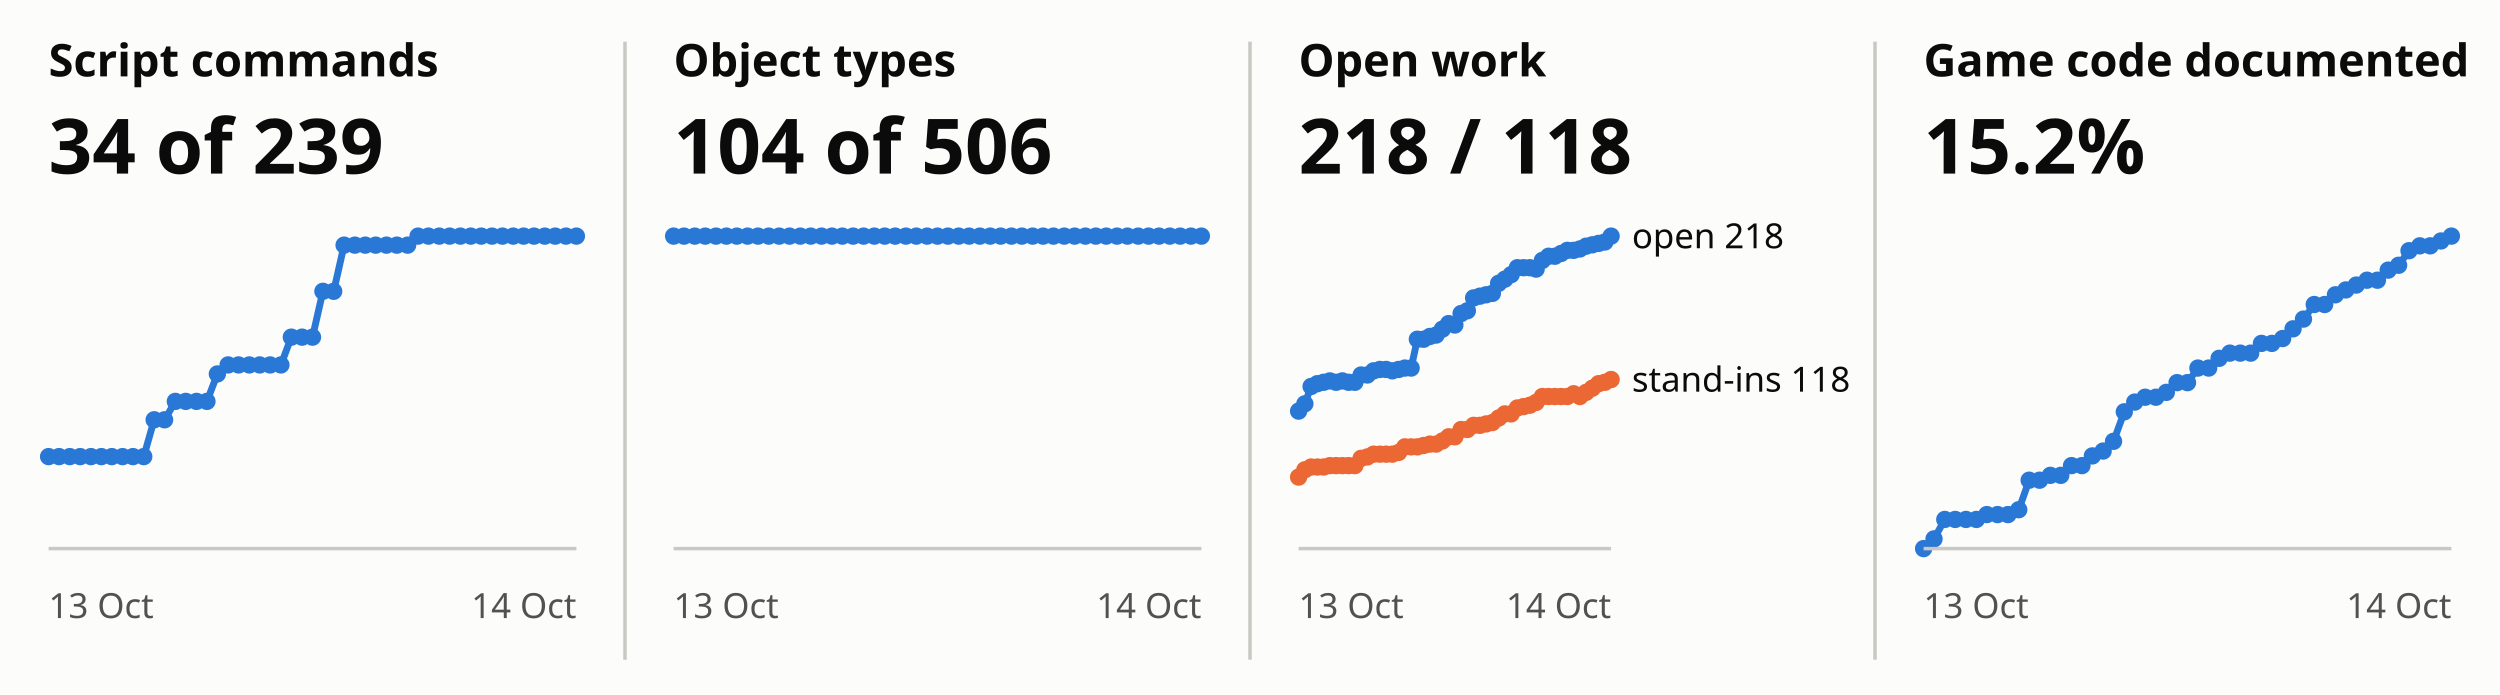
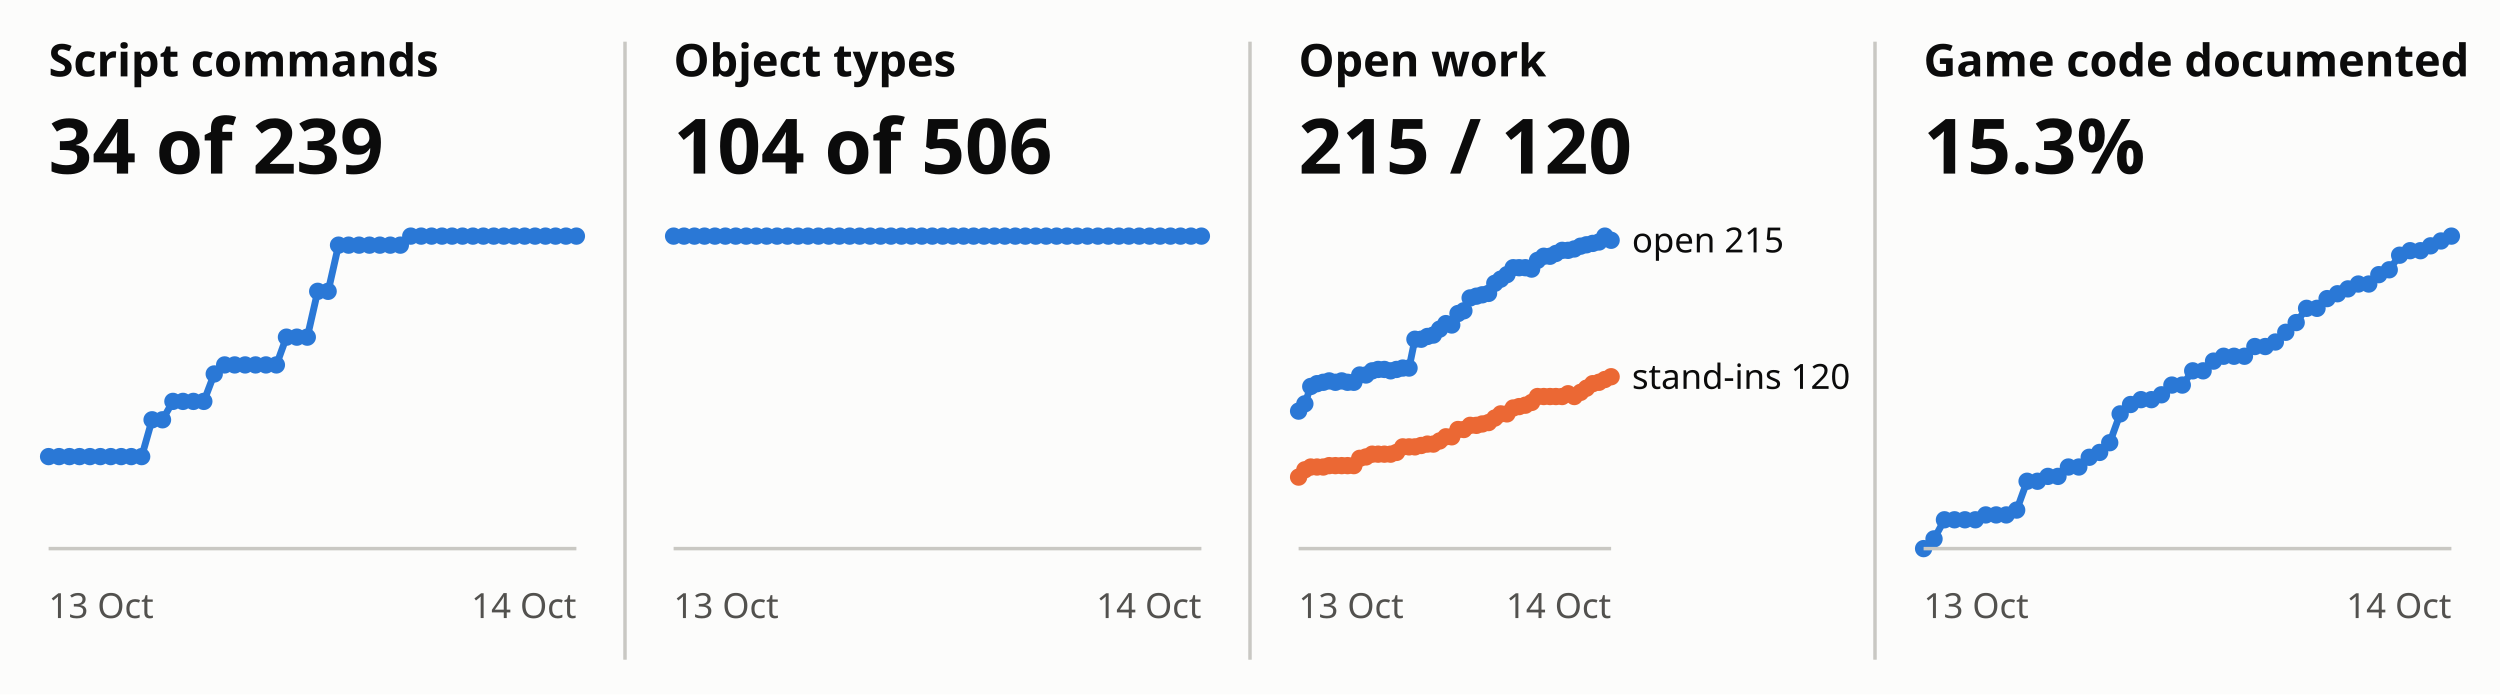
<svg xmlns="http://www.w3.org/2000/svg" width="720" height="200" viewBox="0 0 720 200" role="img">
  <style>
text{font-family:system-ui,sans-serif}
.title{font-size:13px;font-weight:600}
.big{font-size:22px;font-weight:600}
.label{font-size:10px}
.date{font-size:10px}
.surface{fill:#fcfcfb}
.ink{fill:#0b0b0b}
.muted{fill:#52514e}
.rule{stroke:#c9c8c3;stroke-width:1}
.line1{fill:none;stroke:#2a78d6;stroke-width:2;stroke-linejoin:round;stroke-linecap:round}
.dot1{fill:#2a78d6}
.line2{fill:none;stroke:#eb6834;stroke-width:2;stroke-linejoin:round;stroke-linecap:round}
.dot2{fill:#eb6834}
@media (prefers-color-scheme: dark) {
.surface{fill:#1a1a19}
.ink{fill:#f0efec}
.muted{fill:#c3c2b7}
.rule{stroke:#4a4a46}
.line1{stroke:#3987e5}
.dot1{fill:#3987e5}
.line2{stroke:#d95926}
.dot2{fill:#d95926}
}
</style>
  <rect class="surface" width="720" height="200" />
  <text class="title ink" x="14" y="22">Script commands</text>
  <text class="big ink" x="14" y="50">34 of 239</text>
-   <polyline class="line1" points="14.0,131.5 17.0,131.5 20.1,131.5 23.1,131.5 26.2,131.5 29.2,131.5 32.2,131.5 35.3,131.5 38.3,131.5 41.4,131.5 44.4,120.9 47.4,120.9 50.5,115.6 53.5,115.6 56.6,115.6 59.6,115.6 62.6,107.7 65.7,105.1 68.7,105.1 71.8,105.1 74.8,105.1 77.8,105.1 80.9,105.1 83.9,97.1 87.0,97.1 90.0,97.1 93.0,83.9 96.1,83.9 99.1,70.6 102.2,70.6 105.2,70.6 108.2,70.6 111.3,70.6 114.3,70.6 117.4,70.6 120.4,68.0 123.4,68.0 126.5,68.0 129.5,68.0 132.6,68.0 135.6,68.0 138.6,68.0 141.7,68.0 144.7,68.0 147.8,68.0 150.8,68.0 153.8,68.0 156.9,68.0 159.9,68.0 163.0,68.0 166.0,68.0" />
+   <polyline class="line1" points="14.0,131.5 17.0,131.5 20.0,131.5 22.9,131.5 25.9,131.5 28.9,131.5 31.9,131.5 34.9,131.5 37.8,131.5 40.8,131.5 43.8,120.9 46.8,120.9 49.8,115.6 52.7,115.6 55.7,115.6 58.7,115.6 61.7,107.7 64.7,105.1 67.6,105.1 70.6,105.1 73.6,105.1 76.6,105.1 79.6,105.1 82.5,97.1 85.5,97.1 88.5,97.1 91.5,83.9 94.5,83.9 97.5,70.6 100.4,70.6 103.4,70.6 106.4,70.6 109.4,70.6 112.4,70.6 115.3,70.6 118.3,68.0 121.3,68.0 124.3,68.0 127.3,68.0 130.2,68.0 133.2,68.0 136.2,68.0 139.2,68.0 142.2,68.0 145.1,68.0 148.1,68.0 151.1,68.0 154.1,68.0 157.1,68.0 160.0,68.0 163.0,68.0 166.0,68.0" />
  <circle class="dot1" cx="14.0" cy="131.5" r="2.5" />
  <circle class="dot1" cx="17.0" cy="131.5" r="2.5" />
-   <circle class="dot1" cx="20.1" cy="131.5" r="2.5" />
-   <circle class="dot1" cx="23.1" cy="131.5" r="2.5" />
-   <circle class="dot1" cx="26.2" cy="131.5" r="2.5" />
-   <circle class="dot1" cx="29.2" cy="131.5" r="2.5" />
-   <circle class="dot1" cx="32.2" cy="131.5" r="2.5" />
-   <circle class="dot1" cx="35.3" cy="131.5" r="2.5" />
-   <circle class="dot1" cx="38.3" cy="131.5" r="2.5" />
-   <circle class="dot1" cx="41.4" cy="131.5" r="2.5" />
-   <circle class="dot1" cx="44.4" cy="120.9" r="2.5" />
-   <circle class="dot1" cx="47.4" cy="120.9" r="2.5" />
-   <circle class="dot1" cx="50.5" cy="115.6" r="2.5" />
-   <circle class="dot1" cx="53.5" cy="115.6" r="2.5" />
-   <circle class="dot1" cx="56.6" cy="115.6" r="2.5" />
-   <circle class="dot1" cx="59.6" cy="115.6" r="2.5" />
-   <circle class="dot1" cx="62.6" cy="107.7" r="2.5" />
-   <circle class="dot1" cx="65.7" cy="105.1" r="2.5" />
-   <circle class="dot1" cx="68.7" cy="105.1" r="2.5" />
-   <circle class="dot1" cx="71.8" cy="105.1" r="2.5" />
-   <circle class="dot1" cx="74.8" cy="105.1" r="2.5" />
-   <circle class="dot1" cx="77.8" cy="105.1" r="2.5" />
-   <circle class="dot1" cx="80.9" cy="105.1" r="2.5" />
-   <circle class="dot1" cx="83.9" cy="97.1" r="2.5" />
-   <circle class="dot1" cx="87.0" cy="97.1" r="2.5" />
-   <circle class="dot1" cx="90.0" cy="97.1" r="2.5" />
-   <circle class="dot1" cx="93.0" cy="83.9" r="2.5" />
-   <circle class="dot1" cx="96.1" cy="83.9" r="2.5" />
-   <circle class="dot1" cx="99.1" cy="70.6" r="2.5" />
-   <circle class="dot1" cx="102.2" cy="70.6" r="2.5" />
-   <circle class="dot1" cx="105.2" cy="70.6" r="2.5" />
-   <circle class="dot1" cx="108.2" cy="70.6" r="2.5" />
-   <circle class="dot1" cx="111.3" cy="70.6" r="2.5" />
-   <circle class="dot1" cx="114.3" cy="70.6" r="2.5" />
-   <circle class="dot1" cx="117.4" cy="70.6" r="2.5" />
-   <circle class="dot1" cx="120.4" cy="68.0" r="2.5" />
-   <circle class="dot1" cx="123.4" cy="68.0" r="2.5" />
-   <circle class="dot1" cx="126.5" cy="68.0" r="2.5" />
-   <circle class="dot1" cx="129.5" cy="68.0" r="2.5" />
-   <circle class="dot1" cx="132.6" cy="68.0" r="2.5" />
-   <circle class="dot1" cx="135.6" cy="68.0" r="2.5" />
-   <circle class="dot1" cx="138.6" cy="68.0" r="2.5" />
-   <circle class="dot1" cx="141.7" cy="68.0" r="2.5" />
-   <circle class="dot1" cx="144.7" cy="68.0" r="2.5" />
-   <circle class="dot1" cx="147.8" cy="68.0" r="2.5" />
-   <circle class="dot1" cx="150.8" cy="68.0" r="2.5" />
-   <circle class="dot1" cx="153.8" cy="68.0" r="2.5" />
-   <circle class="dot1" cx="156.9" cy="68.0" r="2.5" />
-   <circle class="dot1" cx="159.9" cy="68.0" r="2.5" />
+   <circle class="dot1" cx="20.0" cy="131.5" r="2.5" />
+   <circle class="dot1" cx="22.9" cy="131.5" r="2.5" />
+   <circle class="dot1" cx="25.9" cy="131.5" r="2.5" />
+   <circle class="dot1" cx="28.9" cy="131.5" r="2.5" />
+   <circle class="dot1" cx="31.9" cy="131.5" r="2.5" />
+   <circle class="dot1" cx="34.9" cy="131.5" r="2.5" />
+   <circle class="dot1" cx="37.8" cy="131.5" r="2.5" />
+   <circle class="dot1" cx="40.8" cy="131.5" r="2.5" />
+   <circle class="dot1" cx="43.8" cy="120.9" r="2.5" />
+   <circle class="dot1" cx="46.8" cy="120.9" r="2.5" />
+   <circle class="dot1" cx="49.8" cy="115.6" r="2.5" />
+   <circle class="dot1" cx="52.7" cy="115.6" r="2.5" />
+   <circle class="dot1" cx="55.7" cy="115.6" r="2.5" />
+   <circle class="dot1" cx="58.7" cy="115.6" r="2.5" />
+   <circle class="dot1" cx="61.7" cy="107.7" r="2.5" />
+   <circle class="dot1" cx="64.7" cy="105.1" r="2.5" />
+   <circle class="dot1" cx="67.6" cy="105.1" r="2.5" />
+   <circle class="dot1" cx="70.6" cy="105.1" r="2.5" />
+   <circle class="dot1" cx="73.6" cy="105.1" r="2.5" />
+   <circle class="dot1" cx="76.6" cy="105.1" r="2.5" />
+   <circle class="dot1" cx="79.6" cy="105.1" r="2.5" />
+   <circle class="dot1" cx="82.5" cy="97.1" r="2.5" />
+   <circle class="dot1" cx="85.5" cy="97.1" r="2.5" />
+   <circle class="dot1" cx="88.5" cy="97.1" r="2.5" />
+   <circle class="dot1" cx="91.5" cy="83.9" r="2.5" />
+   <circle class="dot1" cx="94.5" cy="83.9" r="2.5" />
+   <circle class="dot1" cx="97.5" cy="70.6" r="2.5" />
+   <circle class="dot1" cx="100.4" cy="70.6" r="2.5" />
+   <circle class="dot1" cx="103.4" cy="70.6" r="2.5" />
+   <circle class="dot1" cx="106.4" cy="70.6" r="2.5" />
+   <circle class="dot1" cx="109.4" cy="70.6" r="2.5" />
+   <circle class="dot1" cx="112.4" cy="70.6" r="2.5" />
+   <circle class="dot1" cx="115.3" cy="70.6" r="2.5" />
+   <circle class="dot1" cx="118.3" cy="68.0" r="2.5" />
+   <circle class="dot1" cx="121.3" cy="68.0" r="2.5" />
+   <circle class="dot1" cx="124.3" cy="68.0" r="2.5" />
+   <circle class="dot1" cx="127.3" cy="68.0" r="2.5" />
+   <circle class="dot1" cx="130.2" cy="68.0" r="2.5" />
+   <circle class="dot1" cx="133.2" cy="68.0" r="2.5" />
+   <circle class="dot1" cx="136.2" cy="68.0" r="2.5" />
+   <circle class="dot1" cx="139.2" cy="68.0" r="2.5" />
+   <circle class="dot1" cx="142.2" cy="68.0" r="2.5" />
+   <circle class="dot1" cx="145.1" cy="68.0" r="2.5" />
+   <circle class="dot1" cx="148.1" cy="68.0" r="2.5" />
+   <circle class="dot1" cx="151.1" cy="68.0" r="2.5" />
+   <circle class="dot1" cx="154.1" cy="68.0" r="2.5" />
+   <circle class="dot1" cx="157.1" cy="68.0" r="2.5" />
+   <circle class="dot1" cx="160.0" cy="68.0" r="2.5" />
  <circle class="dot1" cx="163.0" cy="68.0" r="2.5" />
  <circle class="dot1" cx="166.0" cy="68.0" r="2.5" />
  <line class="rule" x1="14" y1="158" x2="166" y2="158" />
  <text class="date muted" x="14" y="178">13 Oct</text>
  <text class="date muted" x="166" y="178" text-anchor="end">14 Oct</text>
  <text class="title ink" x="194" y="22">Object types</text>
  <text class="big ink" x="194" y="50">104 of 506</text>
-   <polyline class="line1" points="194.0,68.0 197.0,68.0 200.1,68.0 203.1,68.0 206.2,68.0 209.2,68.0 212.2,68.0 215.3,68.0 218.3,68.0 221.4,68.0 224.4,68.0 227.4,68.0 230.5,68.0 233.5,68.0 236.6,68.0 239.6,68.0 242.6,68.0 245.7,68.0 248.7,68.0 251.8,68.0 254.8,68.0 257.8,68.0 260.9,68.0 263.9,68.0 267.0,68.0 270.0,68.0 273.0,68.0 276.1,68.0 279.1,68.0 282.2,68.0 285.2,68.0 288.2,68.0 291.3,68.0 294.3,68.0 297.4,68.0 300.4,68.0 303.4,68.0 306.5,68.0 309.5,68.0 312.6,68.0 315.6,68.0 318.6,68.0 321.7,68.0 324.7,68.0 327.8,68.0 330.8,68.0 333.8,68.0 336.9,68.0 339.9,68.0 343.0,68.0 346.0,68.0" />
+   <polyline class="line1" points="194.0,68.0 197.0,68.0 200.0,68.0 202.9,68.0 205.9,68.0 208.9,68.0 211.9,68.0 214.9,68.0 217.8,68.0 220.8,68.0 223.8,68.0 226.8,68.0 229.8,68.0 232.7,68.0 235.7,68.0 238.7,68.0 241.7,68.0 244.7,68.0 247.6,68.0 250.6,68.0 253.6,68.0 256.6,68.0 259.6,68.0 262.5,68.0 265.5,68.0 268.5,68.0 271.5,68.0 274.5,68.0 277.5,68.0 280.4,68.0 283.4,68.0 286.4,68.0 289.4,68.0 292.4,68.0 295.3,68.0 298.3,68.0 301.3,68.0 304.3,68.0 307.3,68.0 310.2,68.0 313.2,68.0 316.2,68.0 319.2,68.0 322.2,68.0 325.1,68.0 328.1,68.0 331.1,68.0 334.1,68.0 337.1,68.0 340.0,68.0 343.0,68.0 346.0,68.0" />
  <circle class="dot1" cx="194.0" cy="68.0" r="2.5" />
  <circle class="dot1" cx="197.0" cy="68.0" r="2.5" />
-   <circle class="dot1" cx="200.1" cy="68.0" r="2.5" />
-   <circle class="dot1" cx="203.1" cy="68.0" r="2.5" />
-   <circle class="dot1" cx="206.2" cy="68.0" r="2.5" />
-   <circle class="dot1" cx="209.2" cy="68.0" r="2.5" />
-   <circle class="dot1" cx="212.2" cy="68.0" r="2.5" />
-   <circle class="dot1" cx="215.3" cy="68.0" r="2.5" />
-   <circle class="dot1" cx="218.3" cy="68.0" r="2.5" />
-   <circle class="dot1" cx="221.4" cy="68.0" r="2.5" />
-   <circle class="dot1" cx="224.4" cy="68.0" r="2.5" />
-   <circle class="dot1" cx="227.4" cy="68.0" r="2.5" />
-   <circle class="dot1" cx="230.5" cy="68.0" r="2.5" />
-   <circle class="dot1" cx="233.5" cy="68.0" r="2.5" />
-   <circle class="dot1" cx="236.6" cy="68.0" r="2.5" />
-   <circle class="dot1" cx="239.6" cy="68.0" r="2.5" />
-   <circle class="dot1" cx="242.6" cy="68.0" r="2.5" />
-   <circle class="dot1" cx="245.7" cy="68.0" r="2.5" />
-   <circle class="dot1" cx="248.7" cy="68.0" r="2.5" />
-   <circle class="dot1" cx="251.8" cy="68.0" r="2.5" />
-   <circle class="dot1" cx="254.8" cy="68.0" r="2.5" />
-   <circle class="dot1" cx="257.8" cy="68.0" r="2.5" />
-   <circle class="dot1" cx="260.9" cy="68.0" r="2.5" />
-   <circle class="dot1" cx="263.9" cy="68.0" r="2.5" />
-   <circle class="dot1" cx="267.0" cy="68.0" r="2.5" />
-   <circle class="dot1" cx="270.0" cy="68.0" r="2.5" />
-   <circle class="dot1" cx="273.0" cy="68.0" r="2.5" />
-   <circle class="dot1" cx="276.1" cy="68.0" r="2.5" />
-   <circle class="dot1" cx="279.1" cy="68.0" r="2.5" />
-   <circle class="dot1" cx="282.2" cy="68.0" r="2.5" />
-   <circle class="dot1" cx="285.2" cy="68.0" r="2.5" />
-   <circle class="dot1" cx="288.2" cy="68.0" r="2.5" />
-   <circle class="dot1" cx="291.3" cy="68.0" r="2.5" />
-   <circle class="dot1" cx="294.3" cy="68.0" r="2.5" />
-   <circle class="dot1" cx="297.4" cy="68.0" r="2.5" />
-   <circle class="dot1" cx="300.4" cy="68.0" r="2.5" />
-   <circle class="dot1" cx="303.4" cy="68.0" r="2.5" />
-   <circle class="dot1" cx="306.5" cy="68.0" r="2.5" />
-   <circle class="dot1" cx="309.5" cy="68.0" r="2.5" />
-   <circle class="dot1" cx="312.6" cy="68.0" r="2.5" />
-   <circle class="dot1" cx="315.6" cy="68.0" r="2.5" />
-   <circle class="dot1" cx="318.6" cy="68.0" r="2.5" />
-   <circle class="dot1" cx="321.7" cy="68.0" r="2.5" />
-   <circle class="dot1" cx="324.7" cy="68.0" r="2.5" />
-   <circle class="dot1" cx="327.8" cy="68.0" r="2.5" />
-   <circle class="dot1" cx="330.8" cy="68.0" r="2.5" />
-   <circle class="dot1" cx="333.8" cy="68.0" r="2.5" />
-   <circle class="dot1" cx="336.9" cy="68.0" r="2.5" />
-   <circle class="dot1" cx="339.9" cy="68.0" r="2.5" />
+   <circle class="dot1" cx="200.0" cy="68.0" r="2.5" />
+   <circle class="dot1" cx="202.9" cy="68.0" r="2.5" />
+   <circle class="dot1" cx="205.9" cy="68.0" r="2.5" />
+   <circle class="dot1" cx="208.9" cy="68.0" r="2.5" />
+   <circle class="dot1" cx="211.9" cy="68.0" r="2.5" />
+   <circle class="dot1" cx="214.9" cy="68.0" r="2.5" />
+   <circle class="dot1" cx="217.8" cy="68.0" r="2.5" />
+   <circle class="dot1" cx="220.8" cy="68.0" r="2.5" />
+   <circle class="dot1" cx="223.8" cy="68.0" r="2.5" />
+   <circle class="dot1" cx="226.8" cy="68.0" r="2.5" />
+   <circle class="dot1" cx="229.8" cy="68.0" r="2.5" />
+   <circle class="dot1" cx="232.7" cy="68.0" r="2.5" />
+   <circle class="dot1" cx="235.7" cy="68.0" r="2.5" />
+   <circle class="dot1" cx="238.7" cy="68.0" r="2.5" />
+   <circle class="dot1" cx="241.7" cy="68.0" r="2.5" />
+   <circle class="dot1" cx="244.7" cy="68.0" r="2.5" />
+   <circle class="dot1" cx="247.6" cy="68.0" r="2.5" />
+   <circle class="dot1" cx="250.6" cy="68.0" r="2.5" />
+   <circle class="dot1" cx="253.6" cy="68.0" r="2.5" />
+   <circle class="dot1" cx="256.6" cy="68.0" r="2.5" />
+   <circle class="dot1" cx="259.6" cy="68.0" r="2.5" />
+   <circle class="dot1" cx="262.5" cy="68.0" r="2.5" />
+   <circle class="dot1" cx="265.5" cy="68.0" r="2.5" />
+   <circle class="dot1" cx="268.5" cy="68.0" r="2.5" />
+   <circle class="dot1" cx="271.5" cy="68.0" r="2.5" />
+   <circle class="dot1" cx="274.5" cy="68.0" r="2.5" />
+   <circle class="dot1" cx="277.5" cy="68.0" r="2.5" />
+   <circle class="dot1" cx="280.4" cy="68.0" r="2.5" />
+   <circle class="dot1" cx="283.4" cy="68.0" r="2.5" />
+   <circle class="dot1" cx="286.4" cy="68.0" r="2.5" />
+   <circle class="dot1" cx="289.4" cy="68.0" r="2.5" />
+   <circle class="dot1" cx="292.4" cy="68.0" r="2.5" />
+   <circle class="dot1" cx="295.3" cy="68.0" r="2.5" />
+   <circle class="dot1" cx="298.3" cy="68.0" r="2.5" />
+   <circle class="dot1" cx="301.3" cy="68.0" r="2.5" />
+   <circle class="dot1" cx="304.3" cy="68.0" r="2.5" />
+   <circle class="dot1" cx="307.3" cy="68.0" r="2.5" />
+   <circle class="dot1" cx="310.2" cy="68.0" r="2.5" />
+   <circle class="dot1" cx="313.2" cy="68.0" r="2.5" />
+   <circle class="dot1" cx="316.2" cy="68.0" r="2.5" />
+   <circle class="dot1" cx="319.2" cy="68.0" r="2.5" />
+   <circle class="dot1" cx="322.2" cy="68.0" r="2.5" />
+   <circle class="dot1" cx="325.1" cy="68.0" r="2.5" />
+   <circle class="dot1" cx="328.1" cy="68.0" r="2.5" />
+   <circle class="dot1" cx="331.1" cy="68.0" r="2.5" />
+   <circle class="dot1" cx="334.1" cy="68.0" r="2.5" />
+   <circle class="dot1" cx="337.1" cy="68.0" r="2.5" />
+   <circle class="dot1" cx="340.0" cy="68.0" r="2.5" />
  <circle class="dot1" cx="343.0" cy="68.0" r="2.5" />
  <circle class="dot1" cx="346.0" cy="68.0" r="2.5" />
  <line class="rule" x1="194" y1="158" x2="346" y2="158" />
  <text class="date muted" x="194" y="178">13 Oct</text>
  <text class="date muted" x="346" y="178" text-anchor="end">14 Oct</text>
  <text class="title ink" x="374" y="22">Open work</text>
-   <text class="big ink" x="374" y="50">218 / 118</text>
-   <polyline class="line1" points="374.0,118.4 375.8,116.3 377.6,111.3 379.4,110.5 381.2,110.1 383.0,109.7 384.8,110.1 386.6,109.7 388.4,110.1 390.2,110.1 392.0,108.0 393.8,108.0 395.6,106.8 397.4,106.4 399.2,106.4 401.0,106.8 402.8,106.4 404.6,106.0 406.4,106.0 408.2,97.7 410.0,97.7 411.8,96.9 413.6,96.5 415.4,94.8 417.2,93.2 419.0,93.6 420.8,90.3 422.6,89.5 424.4,85.8 426.2,85.3 428.0,84.9 429.8,84.5 431.6,81.6 433.4,80.4 435.2,79.1 437.0,77.1 438.8,77.1 440.6,77.1 442.4,77.5 444.2,75.0 446.0,73.8 447.8,73.8 449.6,73.0 451.4,72.1 453.2,72.1 455.0,71.7 456.8,70.9 458.6,70.5 460.4,70.1 462.2,69.7 464.0,68.0" />
+   <text class="big ink" x="374" y="50">215 / 120</text>
+   <polyline class="line1" points="374.0,118.4 375.8,116.3 377.5,111.3 379.3,110.5 381.1,110.1 382.8,109.7 384.6,110.1 386.4,109.7 388.1,110.1 389.9,110.1 391.6,108.0 393.4,108.0 395.2,106.8 396.9,106.4 398.7,106.4 400.5,106.8 402.2,106.4 404.0,106.0 405.8,106.0 407.5,97.7 409.3,97.7 411.1,96.9 412.8,96.5 414.6,94.8 416.4,93.2 418.1,93.6 419.9,90.3 421.6,89.5 423.4,85.8 425.2,85.3 426.9,84.9 428.7,84.5 430.5,81.6 432.2,80.4 434.0,79.1 435.8,77.1 437.5,77.1 439.3,77.1 441.1,77.5 442.8,75.0 444.6,73.8 446.4,73.8 448.1,73.0 449.9,72.1 451.6,72.1 453.4,71.7 455.2,70.9 456.9,70.5 458.7,70.1 460.5,69.7 462.2,68.0 464.0,69.2" />
  <circle class="dot1" cx="374.0" cy="118.4" r="2.5" />
  <circle class="dot1" cx="375.8" cy="116.3" r="2.5" />
-   <circle class="dot1" cx="377.6" cy="111.3" r="2.5" />
-   <circle class="dot1" cx="379.4" cy="110.5" r="2.5" />
-   <circle class="dot1" cx="381.2" cy="110.1" r="2.5" />
-   <circle class="dot1" cx="383.0" cy="109.7" r="2.5" />
-   <circle class="dot1" cx="384.8" cy="110.1" r="2.5" />
-   <circle class="dot1" cx="386.6" cy="109.7" r="2.5" />
-   <circle class="dot1" cx="388.4" cy="110.1" r="2.5" />
-   <circle class="dot1" cx="390.2" cy="110.1" r="2.5" />
-   <circle class="dot1" cx="392.0" cy="108.0" r="2.5" />
-   <circle class="dot1" cx="393.8" cy="108.0" r="2.5" />
-   <circle class="dot1" cx="395.6" cy="106.8" r="2.5" />
-   <circle class="dot1" cx="397.4" cy="106.4" r="2.5" />
-   <circle class="dot1" cx="399.2" cy="106.4" r="2.5" />
-   <circle class="dot1" cx="401.0" cy="106.8" r="2.5" />
-   <circle class="dot1" cx="402.8" cy="106.4" r="2.5" />
-   <circle class="dot1" cx="404.6" cy="106.0" r="2.5" />
-   <circle class="dot1" cx="406.4" cy="106.0" r="2.5" />
-   <circle class="dot1" cx="408.2" cy="97.7" r="2.5" />
-   <circle class="dot1" cx="410.0" cy="97.7" r="2.5" />
-   <circle class="dot1" cx="411.8" cy="96.9" r="2.5" />
-   <circle class="dot1" cx="413.6" cy="96.5" r="2.5" />
-   <circle class="dot1" cx="415.4" cy="94.8" r="2.5" />
-   <circle class="dot1" cx="417.2" cy="93.2" r="2.5" />
-   <circle class="dot1" cx="419.0" cy="93.6" r="2.5" />
-   <circle class="dot1" cx="420.8" cy="90.3" r="2.5" />
-   <circle class="dot1" cx="422.6" cy="89.5" r="2.5" />
-   <circle class="dot1" cx="424.4" cy="85.8" r="2.5" />
-   <circle class="dot1" cx="426.2" cy="85.3" r="2.5" />
-   <circle class="dot1" cx="428.0" cy="84.9" r="2.5" />
-   <circle class="dot1" cx="429.8" cy="84.5" r="2.5" />
-   <circle class="dot1" cx="431.6" cy="81.6" r="2.5" />
-   <circle class="dot1" cx="433.4" cy="80.4" r="2.5" />
-   <circle class="dot1" cx="435.2" cy="79.1" r="2.5" />
-   <circle class="dot1" cx="437.0" cy="77.1" r="2.5" />
-   <circle class="dot1" cx="438.8" cy="77.1" r="2.5" />
-   <circle class="dot1" cx="440.6" cy="77.1" r="2.5" />
-   <circle class="dot1" cx="442.4" cy="77.5" r="2.5" />
-   <circle class="dot1" cx="444.2" cy="75.0" r="2.5" />
-   <circle class="dot1" cx="446.0" cy="73.8" r="2.5" />
-   <circle class="dot1" cx="447.8" cy="73.8" r="2.5" />
-   <circle class="dot1" cx="449.6" cy="73.0" r="2.5" />
-   <circle class="dot1" cx="451.4" cy="72.1" r="2.5" />
-   <circle class="dot1" cx="453.2" cy="72.1" r="2.5" />
-   <circle class="dot1" cx="455.0" cy="71.7" r="2.5" />
-   <circle class="dot1" cx="456.8" cy="70.9" r="2.5" />
-   <circle class="dot1" cx="458.6" cy="70.5" r="2.5" />
-   <circle class="dot1" cx="460.4" cy="70.1" r="2.5" />
-   <circle class="dot1" cx="462.2" cy="69.7" r="2.5" />
-   <circle class="dot1" cx="464.0" cy="68.0" r="2.5" />
-   <polyline class="line2" points="374.0,137.4 375.8,135.3 377.6,134.5 379.4,134.5 381.2,134.5 383.0,134.1 384.8,134.1 386.6,134.1 388.4,134.1 390.2,134.1 392.0,132.0 393.8,131.6 395.6,130.8 397.4,130.8 399.2,130.8 401.0,130.8 402.8,130.3 404.6,128.7 406.4,128.7 408.2,128.7 410.0,128.3 411.8,127.9 413.6,127.9 415.4,127.0 417.2,125.8 419.0,125.8 420.8,123.7 422.6,123.7 424.4,122.5 426.2,122.5 428.0,122.1 429.8,121.7 431.6,120.4 433.4,119.2 435.2,119.2 437.0,117.5 438.8,117.1 440.6,116.7 442.4,115.9 444.2,114.2 446.0,114.2 447.8,114.2 449.6,114.2 451.4,114.2 453.2,113.4 455.0,114.2 456.8,113.0 458.6,111.8 460.4,110.5 462.2,110.1 464.0,109.3" />
+   <circle class="dot1" cx="377.5" cy="111.3" r="2.5" />
+   <circle class="dot1" cx="379.3" cy="110.5" r="2.5" />
+   <circle class="dot1" cx="381.1" cy="110.1" r="2.5" />
+   <circle class="dot1" cx="382.8" cy="109.7" r="2.5" />
+   <circle class="dot1" cx="384.6" cy="110.1" r="2.5" />
+   <circle class="dot1" cx="386.4" cy="109.7" r="2.5" />
+   <circle class="dot1" cx="388.1" cy="110.1" r="2.5" />
+   <circle class="dot1" cx="389.9" cy="110.1" r="2.5" />
+   <circle class="dot1" cx="391.6" cy="108.0" r="2.5" />
+   <circle class="dot1" cx="393.4" cy="108.0" r="2.5" />
+   <circle class="dot1" cx="395.2" cy="106.8" r="2.5" />
+   <circle class="dot1" cx="396.9" cy="106.4" r="2.5" />
+   <circle class="dot1" cx="398.7" cy="106.4" r="2.5" />
+   <circle class="dot1" cx="400.5" cy="106.8" r="2.5" />
+   <circle class="dot1" cx="402.2" cy="106.4" r="2.5" />
+   <circle class="dot1" cx="404.0" cy="106.0" r="2.5" />
+   <circle class="dot1" cx="405.8" cy="106.0" r="2.5" />
+   <circle class="dot1" cx="407.5" cy="97.7" r="2.5" />
+   <circle class="dot1" cx="409.3" cy="97.7" r="2.5" />
+   <circle class="dot1" cx="411.1" cy="96.9" r="2.5" />
+   <circle class="dot1" cx="412.8" cy="96.5" r="2.5" />
+   <circle class="dot1" cx="414.6" cy="94.8" r="2.5" />
+   <circle class="dot1" cx="416.4" cy="93.2" r="2.5" />
+   <circle class="dot1" cx="418.1" cy="93.6" r="2.5" />
+   <circle class="dot1" cx="419.9" cy="90.3" r="2.5" />
+   <circle class="dot1" cx="421.6" cy="89.5" r="2.5" />
+   <circle class="dot1" cx="423.4" cy="85.8" r="2.5" />
+   <circle class="dot1" cx="425.2" cy="85.3" r="2.5" />
+   <circle class="dot1" cx="426.9" cy="84.9" r="2.5" />
+   <circle class="dot1" cx="428.7" cy="84.5" r="2.5" />
+   <circle class="dot1" cx="430.5" cy="81.6" r="2.5" />
+   <circle class="dot1" cx="432.2" cy="80.4" r="2.5" />
+   <circle class="dot1" cx="434.0" cy="79.1" r="2.5" />
+   <circle class="dot1" cx="435.8" cy="77.1" r="2.5" />
+   <circle class="dot1" cx="437.5" cy="77.1" r="2.5" />
+   <circle class="dot1" cx="439.3" cy="77.1" r="2.5" />
+   <circle class="dot1" cx="441.1" cy="77.5" r="2.5" />
+   <circle class="dot1" cx="442.8" cy="75.0" r="2.5" />
+   <circle class="dot1" cx="444.6" cy="73.8" r="2.5" />
+   <circle class="dot1" cx="446.4" cy="73.8" r="2.5" />
+   <circle class="dot1" cx="448.1" cy="73.0" r="2.5" />
+   <circle class="dot1" cx="449.9" cy="72.1" r="2.5" />
+   <circle class="dot1" cx="451.6" cy="72.1" r="2.5" />
+   <circle class="dot1" cx="453.4" cy="71.7" r="2.5" />
+   <circle class="dot1" cx="455.2" cy="70.9" r="2.5" />
+   <circle class="dot1" cx="456.9" cy="70.5" r="2.5" />
+   <circle class="dot1" cx="458.7" cy="70.1" r="2.5" />
+   <circle class="dot1" cx="460.5" cy="69.7" r="2.5" />
+   <circle class="dot1" cx="462.2" cy="68.0" r="2.5" />
+   <circle class="dot1" cx="464.0" cy="69.2" r="2.5" />
+   <polyline class="line2" points="374.0,137.4 375.8,135.3 377.5,134.5 379.3,134.5 381.1,134.5 382.8,134.1 384.6,134.1 386.4,134.1 388.1,134.1 389.9,134.1 391.6,132.0 393.4,131.6 395.2,130.8 396.9,130.8 398.7,130.8 400.5,130.8 402.2,130.3 404.0,128.7 405.8,128.7 407.5,128.7 409.3,128.3 411.1,127.9 412.8,127.9 414.6,127.0 416.4,125.8 418.1,125.8 419.9,123.7 421.6,123.7 423.4,122.5 425.2,122.5 426.9,122.1 428.7,121.7 430.5,120.4 432.2,119.2 434.0,119.2 435.8,117.5 437.5,117.1 439.3,116.7 441.1,115.9 442.8,114.2 444.6,114.2 446.4,114.2 448.1,114.2 449.9,114.2 451.6,113.4 453.4,114.2 455.2,113.0 456.9,111.8 458.7,110.5 460.5,110.1 462.2,109.3 464.0,108.5" />
  <circle class="dot2" cx="374.0" cy="137.4" r="2.5" />
  <circle class="dot2" cx="375.8" cy="135.3" r="2.5" />
-   <circle class="dot2" cx="377.6" cy="134.5" r="2.5" />
-   <circle class="dot2" cx="379.4" cy="134.5" r="2.5" />
-   <circle class="dot2" cx="381.2" cy="134.5" r="2.5" />
-   <circle class="dot2" cx="383.0" cy="134.1" r="2.5" />
-   <circle class="dot2" cx="384.8" cy="134.1" r="2.5" />
-   <circle class="dot2" cx="386.6" cy="134.1" r="2.5" />
-   <circle class="dot2" cx="388.4" cy="134.1" r="2.5" />
-   <circle class="dot2" cx="390.2" cy="134.1" r="2.5" />
-   <circle class="dot2" cx="392.0" cy="132.0" r="2.5" />
-   <circle class="dot2" cx="393.8" cy="131.6" r="2.5" />
-   <circle class="dot2" cx="395.6" cy="130.8" r="2.5" />
-   <circle class="dot2" cx="397.4" cy="130.8" r="2.5" />
-   <circle class="dot2" cx="399.2" cy="130.8" r="2.5" />
-   <circle class="dot2" cx="401.0" cy="130.8" r="2.5" />
-   <circle class="dot2" cx="402.8" cy="130.3" r="2.5" />
-   <circle class="dot2" cx="404.6" cy="128.7" r="2.5" />
-   <circle class="dot2" cx="406.4" cy="128.7" r="2.5" />
-   <circle class="dot2" cx="408.2" cy="128.7" r="2.5" />
-   <circle class="dot2" cx="410.0" cy="128.3" r="2.5" />
-   <circle class="dot2" cx="411.8" cy="127.9" r="2.5" />
-   <circle class="dot2" cx="413.6" cy="127.9" r="2.5" />
-   <circle class="dot2" cx="415.4" cy="127.0" r="2.5" />
-   <circle class="dot2" cx="417.2" cy="125.8" r="2.5" />
-   <circle class="dot2" cx="419.0" cy="125.8" r="2.5" />
-   <circle class="dot2" cx="420.8" cy="123.7" r="2.5" />
-   <circle class="dot2" cx="422.6" cy="123.7" r="2.5" />
-   <circle class="dot2" cx="424.4" cy="122.5" r="2.5" />
-   <circle class="dot2" cx="426.2" cy="122.5" r="2.5" />
-   <circle class="dot2" cx="428.0" cy="122.1" r="2.5" />
-   <circle class="dot2" cx="429.8" cy="121.7" r="2.5" />
-   <circle class="dot2" cx="431.6" cy="120.4" r="2.5" />
-   <circle class="dot2" cx="433.4" cy="119.2" r="2.5" />
-   <circle class="dot2" cx="435.2" cy="119.2" r="2.5" />
-   <circle class="dot2" cx="437.0" cy="117.5" r="2.5" />
-   <circle class="dot2" cx="438.8" cy="117.1" r="2.5" />
-   <circle class="dot2" cx="440.6" cy="116.7" r="2.5" />
-   <circle class="dot2" cx="442.4" cy="115.9" r="2.5" />
-   <circle class="dot2" cx="444.2" cy="114.2" r="2.5" />
-   <circle class="dot2" cx="446.0" cy="114.2" r="2.5" />
-   <circle class="dot2" cx="447.8" cy="114.2" r="2.5" />
-   <circle class="dot2" cx="449.6" cy="114.2" r="2.5" />
-   <circle class="dot2" cx="451.4" cy="114.2" r="2.5" />
-   <circle class="dot2" cx="453.2" cy="113.4" r="2.5" />
-   <circle class="dot2" cx="455.0" cy="114.2" r="2.5" />
-   <circle class="dot2" cx="456.8" cy="113.0" r="2.5" />
-   <circle class="dot2" cx="458.6" cy="111.8" r="2.5" />
-   <circle class="dot2" cx="460.4" cy="110.5" r="2.5" />
-   <circle class="dot2" cx="462.2" cy="110.1" r="2.5" />
-   <circle class="dot2" cx="464.0" cy="109.3" r="2.5" />
+   <circle class="dot2" cx="377.5" cy="134.5" r="2.5" />
+   <circle class="dot2" cx="379.3" cy="134.5" r="2.5" />
+   <circle class="dot2" cx="381.1" cy="134.5" r="2.5" />
+   <circle class="dot2" cx="382.8" cy="134.1" r="2.5" />
+   <circle class="dot2" cx="384.6" cy="134.1" r="2.5" />
+   <circle class="dot2" cx="386.4" cy="134.1" r="2.5" />
+   <circle class="dot2" cx="388.1" cy="134.1" r="2.5" />
+   <circle class="dot2" cx="389.9" cy="134.1" r="2.5" />
+   <circle class="dot2" cx="391.6" cy="132.0" r="2.5" />
+   <circle class="dot2" cx="393.4" cy="131.6" r="2.5" />
+   <circle class="dot2" cx="395.2" cy="130.8" r="2.5" />
+   <circle class="dot2" cx="396.9" cy="130.8" r="2.5" />
+   <circle class="dot2" cx="398.7" cy="130.8" r="2.5" />
+   <circle class="dot2" cx="400.5" cy="130.8" r="2.5" />
+   <circle class="dot2" cx="402.2" cy="130.3" r="2.5" />
+   <circle class="dot2" cx="404.0" cy="128.7" r="2.5" />
+   <circle class="dot2" cx="405.8" cy="128.7" r="2.5" />
+   <circle class="dot2" cx="407.5" cy="128.7" r="2.5" />
+   <circle class="dot2" cx="409.3" cy="128.3" r="2.5" />
+   <circle class="dot2" cx="411.1" cy="127.9" r="2.5" />
+   <circle class="dot2" cx="412.8" cy="127.9" r="2.5" />
+   <circle class="dot2" cx="414.6" cy="127.0" r="2.5" />
+   <circle class="dot2" cx="416.4" cy="125.8" r="2.5" />
+   <circle class="dot2" cx="418.1" cy="125.8" r="2.5" />
+   <circle class="dot2" cx="419.9" cy="123.7" r="2.5" />
+   <circle class="dot2" cx="421.6" cy="123.7" r="2.5" />
+   <circle class="dot2" cx="423.4" cy="122.5" r="2.5" />
+   <circle class="dot2" cx="425.2" cy="122.5" r="2.5" />
+   <circle class="dot2" cx="426.9" cy="122.1" r="2.5" />
+   <circle class="dot2" cx="428.7" cy="121.7" r="2.5" />
+   <circle class="dot2" cx="430.5" cy="120.4" r="2.5" />
+   <circle class="dot2" cx="432.2" cy="119.2" r="2.5" />
+   <circle class="dot2" cx="434.0" cy="119.2" r="2.5" />
+   <circle class="dot2" cx="435.8" cy="117.5" r="2.5" />
+   <circle class="dot2" cx="437.5" cy="117.1" r="2.5" />
+   <circle class="dot2" cx="439.3" cy="116.7" r="2.5" />
+   <circle class="dot2" cx="441.1" cy="115.9" r="2.5" />
+   <circle class="dot2" cx="442.8" cy="114.2" r="2.5" />
+   <circle class="dot2" cx="444.6" cy="114.2" r="2.5" />
+   <circle class="dot2" cx="446.4" cy="114.2" r="2.5" />
+   <circle class="dot2" cx="448.1" cy="114.2" r="2.5" />
+   <circle class="dot2" cx="449.9" cy="114.2" r="2.5" />
+   <circle class="dot2" cx="451.6" cy="113.4" r="2.5" />
+   <circle class="dot2" cx="453.4" cy="114.2" r="2.5" />
+   <circle class="dot2" cx="455.2" cy="113.0" r="2.5" />
+   <circle class="dot2" cx="456.9" cy="111.8" r="2.5" />
+   <circle class="dot2" cx="458.7" cy="110.5" r="2.5" />
+   <circle class="dot2" cx="460.5" cy="110.1" r="2.5" />
+   <circle class="dot2" cx="462.2" cy="109.3" r="2.5" />
+   <circle class="dot2" cx="464.0" cy="108.5" r="2.5" />
  <line class="rule" x1="374" y1="158" x2="464" y2="158" />
  <text class="date muted" x="374" y="178">13 Oct</text>
  <text class="date muted" x="464" y="178" text-anchor="end">14 Oct</text>
-   <text class="label ink" x="470" y="71.5">open 218</text>
-   <text class="label ink" x="470" y="112.8">stand-ins 118</text>
+   <text class="label ink" x="470" y="72.7">open 215</text>
+   <text class="label ink" x="470" y="112.0">stand-ins 120</text>
  <text class="title ink" x="554" y="22">Game code documented</text>
-   <text class="big ink" x="554" y="50">15.2%</text>
-   <polyline class="line1" points="554.0,158.0 557.0,155.2 560.1,149.6 563.1,149.6 566.2,149.6 569.2,149.6 572.2,148.2 575.3,148.2 578.3,148.2 581.4,146.8 584.4,138.3 587.4,138.3 590.5,136.9 593.5,136.9 596.6,134.1 599.6,134.1 602.6,131.3 605.7,129.9 608.7,127.1 611.8,118.6 614.8,115.8 617.8,114.4 620.9,114.4 623.9,113.0 627.0,110.2 630.0,110.2 633.0,106.0 636.1,106.0 639.1,103.2 642.2,101.7 645.2,101.7 648.2,101.7 651.3,98.9 654.3,98.9 657.4,97.5 660.4,94.7 663.4,91.9 666.5,87.7 669.5,87.7 672.6,84.9 675.6,83.5 678.6,82.1 681.7,80.7 684.7,80.7 687.8,77.8 690.8,76.4 693.8,72.2 696.9,70.8 699.9,70.8 703.0,69.4 706.0,68.0" />
+   <text class="big ink" x="554" y="50">15.3%</text>
+   <polyline class="line1" points="554.0,158.0 557.0,155.2 560.0,149.7 562.9,149.7 565.9,149.7 568.9,149.7 571.9,148.3 574.9,148.3 577.8,148.3 580.8,146.9 583.8,138.6 586.8,138.6 589.8,137.2 592.7,137.2 595.7,134.5 598.7,134.5 601.7,131.7 604.7,130.3 607.6,127.5 610.6,119.2 613.6,116.5 616.6,115.1 619.6,115.1 622.5,113.7 625.5,110.9 628.5,110.9 631.5,106.8 634.5,106.8 637.5,104.0 640.4,102.6 643.4,102.6 646.4,102.6 649.4,99.8 652.4,99.8 655.3,98.5 658.3,95.7 661.3,92.9 664.3,88.8 667.3,88.8 670.2,86.0 673.2,84.6 676.2,83.2 679.2,81.8 682.2,81.8 685.1,79.1 688.1,77.7 691.1,73.5 694.1,72.2 697.1,72.2 700.0,70.8 703.0,69.4 706.0,68.0" />
  <circle class="dot1" cx="554.0" cy="158.0" r="2.5" />
  <circle class="dot1" cx="557.0" cy="155.2" r="2.5" />
-   <circle class="dot1" cx="560.1" cy="149.6" r="2.5" />
-   <circle class="dot1" cx="563.1" cy="149.6" r="2.5" />
-   <circle class="dot1" cx="566.2" cy="149.6" r="2.5" />
-   <circle class="dot1" cx="569.2" cy="149.6" r="2.5" />
-   <circle class="dot1" cx="572.2" cy="148.2" r="2.5" />
-   <circle class="dot1" cx="575.3" cy="148.2" r="2.5" />
-   <circle class="dot1" cx="578.3" cy="148.2" r="2.5" />
-   <circle class="dot1" cx="581.4" cy="146.8" r="2.5" />
-   <circle class="dot1" cx="584.4" cy="138.3" r="2.5" />
-   <circle class="dot1" cx="587.4" cy="138.3" r="2.5" />
-   <circle class="dot1" cx="590.5" cy="136.9" r="2.5" />
-   <circle class="dot1" cx="593.5" cy="136.9" r="2.5" />
-   <circle class="dot1" cx="596.6" cy="134.1" r="2.5" />
-   <circle class="dot1" cx="599.6" cy="134.1" r="2.5" />
-   <circle class="dot1" cx="602.6" cy="131.3" r="2.5" />
-   <circle class="dot1" cx="605.7" cy="129.9" r="2.5" />
-   <circle class="dot1" cx="608.7" cy="127.1" r="2.5" />
-   <circle class="dot1" cx="611.8" cy="118.6" r="2.5" />
-   <circle class="dot1" cx="614.8" cy="115.8" r="2.5" />
-   <circle class="dot1" cx="617.8" cy="114.4" r="2.5" />
-   <circle class="dot1" cx="620.9" cy="114.4" r="2.5" />
-   <circle class="dot1" cx="623.9" cy="113.0" r="2.5" />
-   <circle class="dot1" cx="627.0" cy="110.2" r="2.5" />
-   <circle class="dot1" cx="630.0" cy="110.2" r="2.5" />
-   <circle class="dot1" cx="633.0" cy="106.0" r="2.5" />
-   <circle class="dot1" cx="636.1" cy="106.0" r="2.5" />
-   <circle class="dot1" cx="639.1" cy="103.2" r="2.5" />
-   <circle class="dot1" cx="642.2" cy="101.7" r="2.5" />
-   <circle class="dot1" cx="645.2" cy="101.7" r="2.5" />
-   <circle class="dot1" cx="648.2" cy="101.7" r="2.5" />
-   <circle class="dot1" cx="651.3" cy="98.9" r="2.5" />
-   <circle class="dot1" cx="654.3" cy="98.9" r="2.5" />
-   <circle class="dot1" cx="657.4" cy="97.5" r="2.5" />
-   <circle class="dot1" cx="660.4" cy="94.7" r="2.5" />
-   <circle class="dot1" cx="663.4" cy="91.9" r="2.5" />
-   <circle class="dot1" cx="666.5" cy="87.7" r="2.5" />
-   <circle class="dot1" cx="669.5" cy="87.7" r="2.5" />
-   <circle class="dot1" cx="672.6" cy="84.9" r="2.5" />
-   <circle class="dot1" cx="675.6" cy="83.5" r="2.5" />
-   <circle class="dot1" cx="678.6" cy="82.1" r="2.5" />
-   <circle class="dot1" cx="681.7" cy="80.7" r="2.5" />
-   <circle class="dot1" cx="684.7" cy="80.7" r="2.5" />
-   <circle class="dot1" cx="687.8" cy="77.8" r="2.5" />
-   <circle class="dot1" cx="690.8" cy="76.4" r="2.5" />
-   <circle class="dot1" cx="693.8" cy="72.2" r="2.5" />
-   <circle class="dot1" cx="696.9" cy="70.8" r="2.5" />
-   <circle class="dot1" cx="699.9" cy="70.8" r="2.5" />
+   <circle class="dot1" cx="560.0" cy="149.7" r="2.5" />
+   <circle class="dot1" cx="562.9" cy="149.7" r="2.5" />
+   <circle class="dot1" cx="565.9" cy="149.7" r="2.5" />
+   <circle class="dot1" cx="568.9" cy="149.7" r="2.5" />
+   <circle class="dot1" cx="571.9" cy="148.3" r="2.5" />
+   <circle class="dot1" cx="574.9" cy="148.3" r="2.5" />
+   <circle class="dot1" cx="577.8" cy="148.3" r="2.5" />
+   <circle class="dot1" cx="580.8" cy="146.9" r="2.5" />
+   <circle class="dot1" cx="583.8" cy="138.6" r="2.5" />
+   <circle class="dot1" cx="586.8" cy="138.6" r="2.5" />
+   <circle class="dot1" cx="589.8" cy="137.2" r="2.5" />
+   <circle class="dot1" cx="592.7" cy="137.2" r="2.5" />
+   <circle class="dot1" cx="595.7" cy="134.5" r="2.5" />
+   <circle class="dot1" cx="598.7" cy="134.5" r="2.5" />
+   <circle class="dot1" cx="601.7" cy="131.7" r="2.5" />
+   <circle class="dot1" cx="604.7" cy="130.3" r="2.5" />
+   <circle class="dot1" cx="607.6" cy="127.5" r="2.5" />
+   <circle class="dot1" cx="610.6" cy="119.2" r="2.5" />
+   <circle class="dot1" cx="613.6" cy="116.5" r="2.5" />
+   <circle class="dot1" cx="616.6" cy="115.1" r="2.5" />
+   <circle class="dot1" cx="619.6" cy="115.1" r="2.5" />
+   <circle class="dot1" cx="622.5" cy="113.7" r="2.5" />
+   <circle class="dot1" cx="625.5" cy="110.9" r="2.5" />
+   <circle class="dot1" cx="628.5" cy="110.9" r="2.5" />
+   <circle class="dot1" cx="631.5" cy="106.8" r="2.5" />
+   <circle class="dot1" cx="634.5" cy="106.8" r="2.5" />
+   <circle class="dot1" cx="637.5" cy="104.0" r="2.5" />
+   <circle class="dot1" cx="640.4" cy="102.6" r="2.5" />
+   <circle class="dot1" cx="643.4" cy="102.6" r="2.5" />
+   <circle class="dot1" cx="646.4" cy="102.6" r="2.5" />
+   <circle class="dot1" cx="649.4" cy="99.8" r="2.5" />
+   <circle class="dot1" cx="652.4" cy="99.8" r="2.5" />
+   <circle class="dot1" cx="655.3" cy="98.5" r="2.5" />
+   <circle class="dot1" cx="658.3" cy="95.7" r="2.5" />
+   <circle class="dot1" cx="661.3" cy="92.9" r="2.5" />
+   <circle class="dot1" cx="664.3" cy="88.8" r="2.5" />
+   <circle class="dot1" cx="667.3" cy="88.8" r="2.5" />
+   <circle class="dot1" cx="670.2" cy="86.0" r="2.5" />
+   <circle class="dot1" cx="673.2" cy="84.6" r="2.5" />
+   <circle class="dot1" cx="676.2" cy="83.2" r="2.5" />
+   <circle class="dot1" cx="679.2" cy="81.8" r="2.5" />
+   <circle class="dot1" cx="682.2" cy="81.8" r="2.5" />
+   <circle class="dot1" cx="685.1" cy="79.1" r="2.5" />
+   <circle class="dot1" cx="688.1" cy="77.7" r="2.5" />
+   <circle class="dot1" cx="691.1" cy="73.5" r="2.5" />
+   <circle class="dot1" cx="694.1" cy="72.2" r="2.5" />
+   <circle class="dot1" cx="697.1" cy="72.2" r="2.5" />
+   <circle class="dot1" cx="700.0" cy="70.8" r="2.5" />
  <circle class="dot1" cx="703.0" cy="69.4" r="2.5" />
  <circle class="dot1" cx="706.0" cy="68.0" r="2.5" />
  <line class="rule" x1="554" y1="158" x2="706" y2="158" />
  <text class="date muted" x="554" y="178">13 Oct</text>
  <text class="date muted" x="706" y="178" text-anchor="end">14 Oct</text>
  <line class="rule" x1="180" y1="12" x2="180" y2="190" />
  <line class="rule" x1="360" y1="12" x2="360" y2="190" />
  <line class="rule" x1="540" y1="12" x2="540" y2="190" />
</svg>
